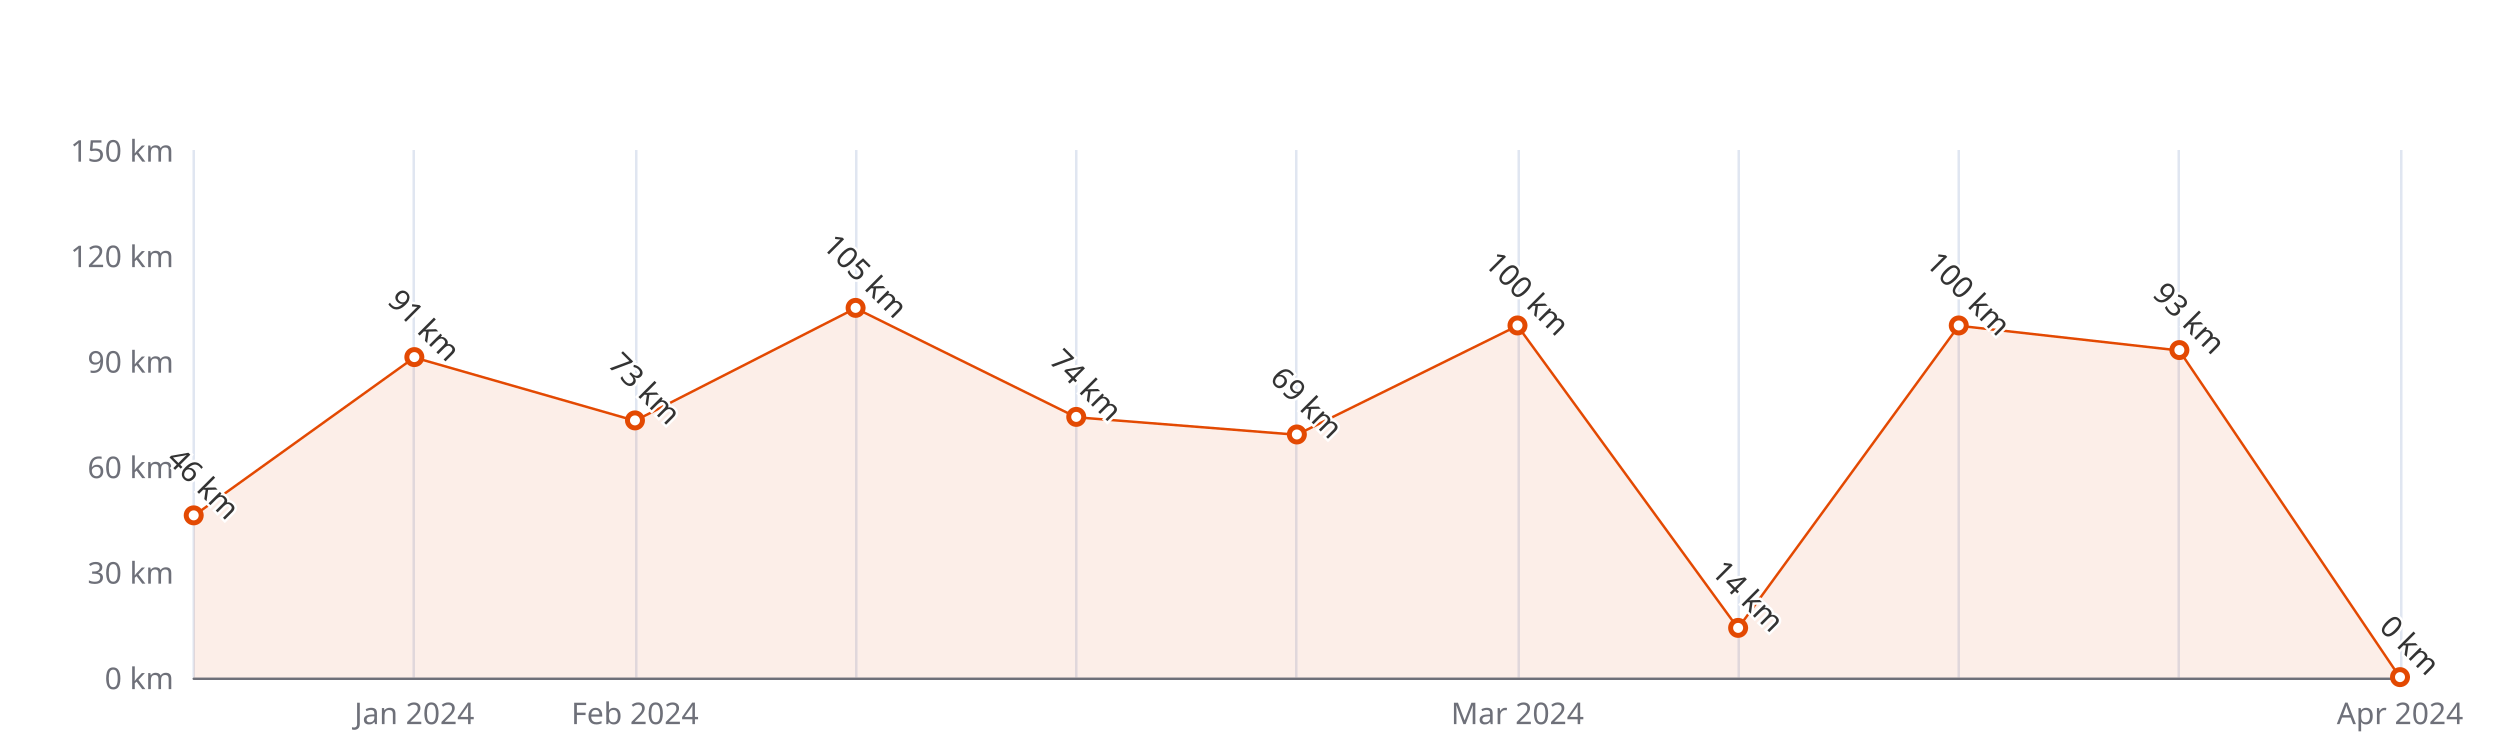
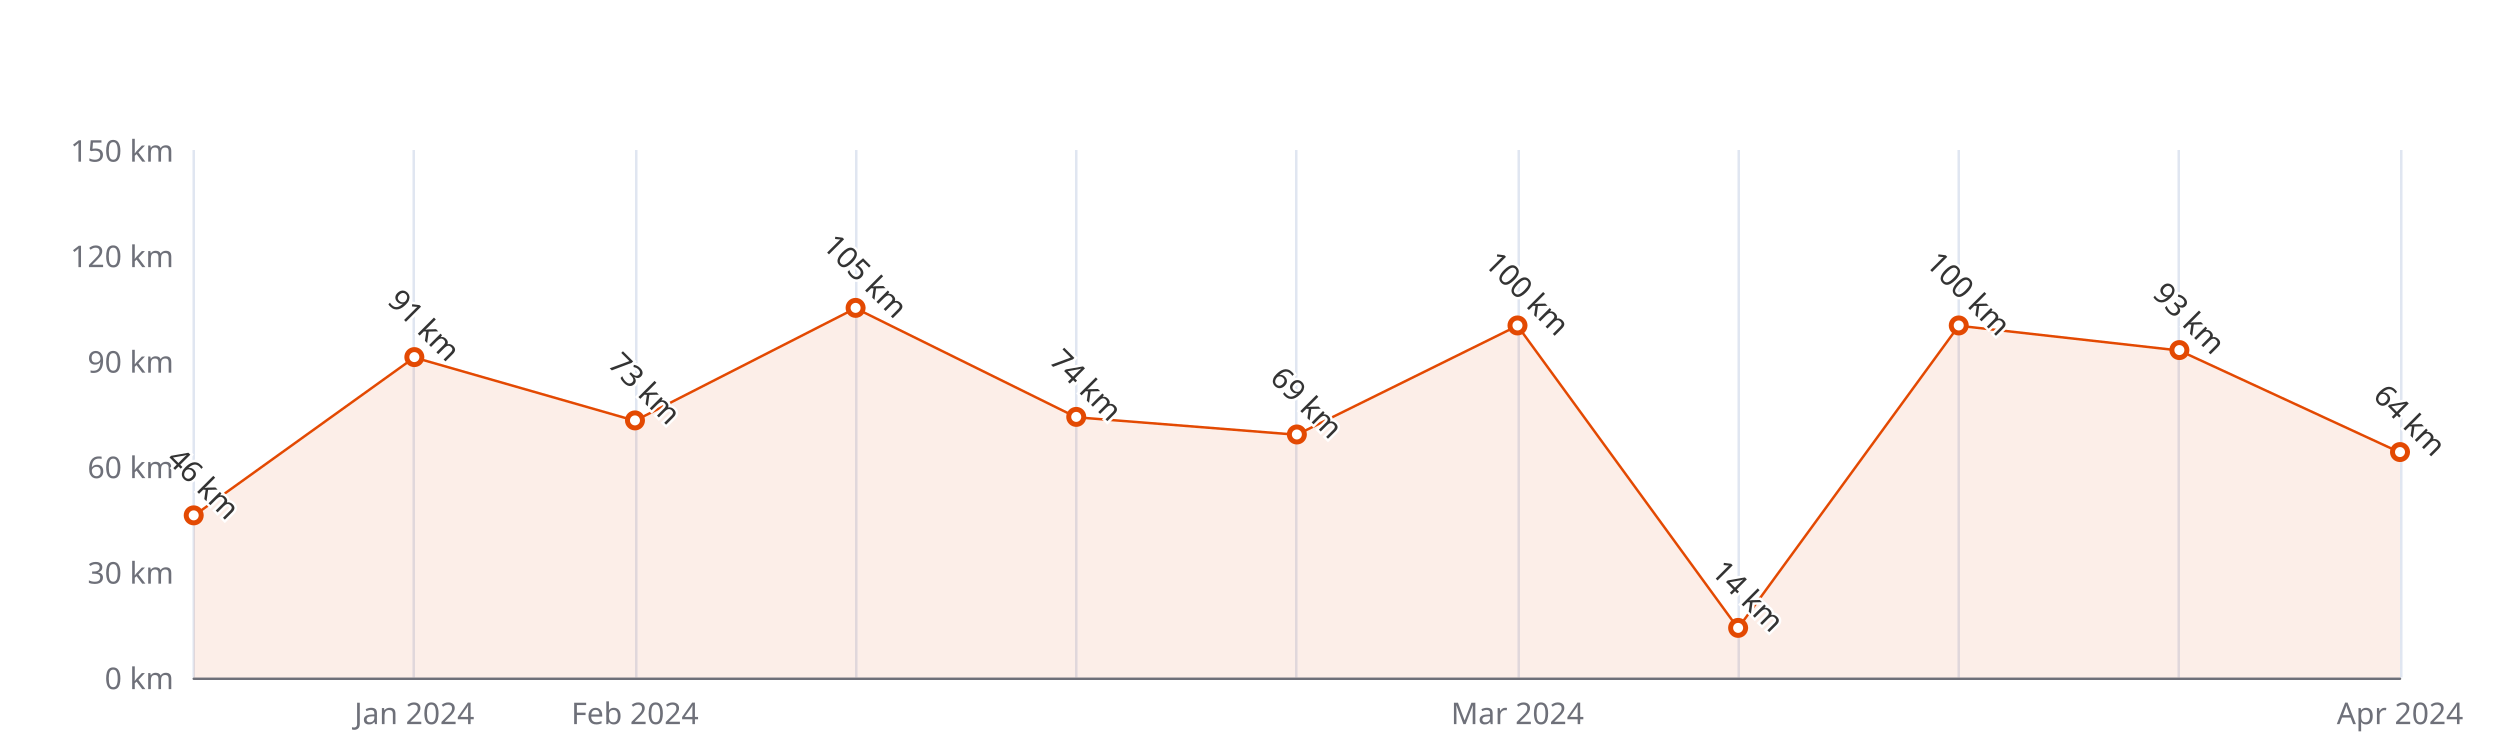
<svg xmlns="http://www.w3.org/2000/svg" width="1000" height="300" version="1.1" baseProfile="full" viewBox="0 0 1000 300">
  <rect width="1000" height="300" x="0" y="0" id="0" fill="#ffffff" />
  <path d="M77.5 60L77.5 271" fill="none" stroke="#E0E6F1" />
  <path d="M165.5 60L165.5 271" fill="none" stroke="#E0E6F1" />
  <path d="M254.5 60L254.5 271" fill="none" stroke="#E0E6F1" />
  <path d="M342.5 60L342.5 271" fill="none" stroke="#E0E6F1" />
  <path d="M430.5 60L430.5 271" fill="none" stroke="#E0E6F1" />
  <path d="M518.5 60L518.5 271" fill="none" stroke="#E0E6F1" />
  <path d="M607.5 60L607.5 271" fill="none" stroke="#E0E6F1" />
  <path d="M695.5 60L695.5 271" fill="none" stroke="#E0E6F1" />
  <path d="M783.5 60L783.5 271" fill="none" stroke="#E0E6F1" />
  <path d="M871.5 60L871.5 271" fill="none" stroke="#E0E6F1" />
  <path d="M960.5 60L960.5 271" fill="none" stroke="#E0E6F1" />
  <path d="M77.5 271.5L960 271.5" fill="none" stroke="#6E7079" stroke-linecap="round" />
  <text dominant-baseline="central" text-anchor="end" style="font-size:12px;font-family:sans-serif;" xml:space="preserve" transform="translate(69.48 271)" fill="#6E7079">0 km</text>
  <text dominant-baseline="central" text-anchor="end" style="font-size:12px;font-family:sans-serif;" xml:space="preserve" transform="translate(69.48 228.8)" fill="#6E7079">30 km</text>
  <text dominant-baseline="central" text-anchor="end" style="font-size:12px;font-family:sans-serif;" xml:space="preserve" transform="translate(69.48 186.6)" fill="#6E7079">60 km</text>
  <text dominant-baseline="central" text-anchor="end" style="font-size:12px;font-family:sans-serif;" xml:space="preserve" transform="translate(69.48 144.4)" fill="#6E7079">90 km</text>
  <text dominant-baseline="central" text-anchor="end" style="font-size:12px;font-family:sans-serif;" xml:space="preserve" transform="translate(69.48 102.2)" fill="#6E7079">120 km</text>
  <text dominant-baseline="central" text-anchor="end" style="font-size:12px;font-family:sans-serif;" xml:space="preserve" transform="translate(69.48 60)" fill="#6E7079">150 km</text>
  <text dominant-baseline="central" text-anchor="middle" style="font-size:12px;font-family:sans-serif;" xml:space="preserve" y="6" transform="translate(165.732 279)" fill="#6E7079">Jan 2024</text>
  <text dominant-baseline="central" text-anchor="middle" style="font-size:12px;font-family:sans-serif;" xml:space="preserve" y="6" transform="translate(253.984 279)" fill="#6E7079">Feb 2024</text>
  <text dominant-baseline="central" text-anchor="middle" style="font-size:12px;font-family:sans-serif;" xml:space="preserve" y="6" transform="translate(606.992 279)" fill="#6E7079">Mar 2024</text>
  <text dominant-baseline="central" text-anchor="middle" style="font-size:12px;font-family:sans-serif;" xml:space="preserve" y="6" transform="translate(960 279)" fill="#6E7079">Apr 2024</text>
  <g clip-path="url(#zr5-c0)">
-     <path d="M77.5 206.3L165.7 143L254 168.3L342.2 123.3L430.5 166.9L518.7 173.9L607 130.3L695.2 251.3L783.5 130.3L871.7 140.2L960 271L871.7 271L783.5 271L695.2 271L607 271L518.7 271L430.5 271L342.2 271L254 271L165.7 271L77.5 271Z" fill="rgb(227,73,2)" fill-opacity="0.09" />
-     <path d="M77.5 206.3L165.7 143L254 168.3L342.2 123.3L430.5 166.9L518.7 173.9L607 130.3L695.2 251.3L783.5 130.3L871.7 140.2L960 271" fill="none" stroke="#E34902" stroke-linejoin="bevel" />
+     <path d="M77.5 206.3L165.7 143L254 168.3L342.2 123.3L430.5 166.9L518.7 173.9L607 130.3L695.2 251.3L783.5 130.3L871.7 140.2L960 181L960 271L871.7 271L783.5 271L695.2 271L607 271L518.7 271L430.5 271L342.2 271L254 271L165.7 271L77.5 271Z" fill="rgb(227,73,2)" fill-opacity="0.09" />
+     <path d="M77.5 206.3L165.7 143L254 168.3L342.2 123.3L430.5 166.9L518.7 173.9L607 130.3L695.2 251.3L783.5 130.3L871.7 140.2L960 181" fill="none" stroke="#E34902" stroke-linejoin="bevel" />
  </g>
  <path d="M1 0A1 1 0 1 1 1 -0.1A1 1 0 0 1 1 0" transform="matrix(3,0,0,3,77.48,206.2933)" fill="#fff" stroke="#E34902" stroke-width="0.667" />
  <path d="M1 0A1 1 0 1 1 1 -0.1A1 1 0 0 1 1 0" transform="matrix(3,0,0,3,165.732,142.9933)" fill="#fff" stroke="#E34902" stroke-width="0.667" />
  <path d="M1 0A1 1 0 1 1 1 -0.1A1 1 0 0 1 1 0" transform="matrix(3,0,0,3,253.984,168.3133)" fill="#fff" stroke="#E34902" stroke-width="0.667" />
  <path d="M1 0A1 1 0 1 1 1 -0.1A1 1 0 0 1 1 0" transform="matrix(3,0,0,3,342.236,123.3)" fill="#fff" stroke="#E34902" stroke-width="0.667" />
  <path d="M1 0A1 1 0 1 1 1 -0.1A1 1 0 0 1 1 0" transform="matrix(3,0,0,3,430.488,166.9067)" fill="#fff" stroke="#E34902" stroke-width="0.667" />
  <path d="M1 0A1 1 0 1 1 1 -0.1A1 1 0 0 1 1 0" transform="matrix(3,0,0,3,518.74,173.94)" fill="#fff" stroke="#E34902" stroke-width="0.667" />
  <path d="M1 0A1 1 0 1 1 1 -0.1A1 1 0 0 1 1 0" transform="matrix(3,0,0,3,606.992,130.3333)" fill="#fff" stroke="#E34902" stroke-width="0.667" />
  <path d="M1 0A1 1 0 1 1 1 -0.1A1 1 0 0 1 1 0" transform="matrix(3,0,0,3,695.244,251.3067)" fill="#fff" stroke="#E34902" stroke-width="0.667" />
  <path d="M1 0A1 1 0 1 1 1 -0.1A1 1 0 0 1 1 0" transform="matrix(3,0,0,3,783.496,130.3333)" fill="#fff" stroke="#E34902" stroke-width="0.667" />
  <path d="M1 0A1 1 0 1 1 1 -0.1A1 1 0 0 1 1 0" transform="matrix(3,0,0,3,871.748,140.18)" fill="#fff" stroke="#E34902" stroke-width="0.667" />
-   <path d="M1 0A1 1 0 1 1 1 -0.1A1 1 0 0 1 1 0" transform="matrix(3,0,0,3,960,271)" fill="#fff" stroke="#E34902" stroke-width="0.667" />
+   <path d="M1 0A1 1 0 1 1 1 -0.1A1 1 0 0 1 1 0" transform="matrix(3,0,0,3,960,180.9733)" fill="#fff" stroke="#E34902" stroke-width="0.667" />
  <text dominant-baseline="central" text-anchor="middle" style="font-size:12px;font-family:sans-serif;" xml:space="preserve" y="-6" transform="matrix(0.707,0.707,-0.707,0.707,77.48,197.2933)" fill="#333" stroke="rgb(255,255,255)" stroke-width="2" paint-order="stroke" stroke-miterlimit="2">46 km</text>
  <text dominant-baseline="central" text-anchor="middle" style="font-size:12px;font-family:sans-serif;" xml:space="preserve" y="-6" transform="matrix(0.707,0.707,-0.707,0.707,165.732,133.9933)" fill="#333" stroke="rgb(255,255,255)" stroke-width="2" paint-order="stroke" stroke-miterlimit="2">91 km</text>
  <text dominant-baseline="central" text-anchor="middle" style="font-size:12px;font-family:sans-serif;" xml:space="preserve" y="-6" transform="matrix(0.707,0.707,-0.707,0.707,253.984,159.3133)" fill="#333" stroke="rgb(255,255,255)" stroke-width="2" paint-order="stroke" stroke-miterlimit="2">73 km</text>
  <text dominant-baseline="central" text-anchor="middle" style="font-size:12px;font-family:sans-serif;" xml:space="preserve" y="-6" transform="matrix(0.707,0.707,-0.707,0.707,342.236,114.3)" fill="#333" stroke="rgb(255,255,255)" stroke-width="2" paint-order="stroke" stroke-miterlimit="2">105 km</text>
  <text dominant-baseline="central" text-anchor="middle" style="font-size:12px;font-family:sans-serif;" xml:space="preserve" y="-6" transform="matrix(0.707,0.707,-0.707,0.707,430.488,157.9067)" fill="#333" stroke="rgb(255,255,255)" stroke-width="2" paint-order="stroke" stroke-miterlimit="2">74 km</text>
  <text dominant-baseline="central" text-anchor="middle" style="font-size:12px;font-family:sans-serif;" xml:space="preserve" y="-6" transform="matrix(0.707,0.707,-0.707,0.707,518.74,164.94)" fill="#333" stroke="rgb(255,255,255)" stroke-width="2" paint-order="stroke" stroke-miterlimit="2">69 km</text>
  <text dominant-baseline="central" text-anchor="middle" style="font-size:12px;font-family:sans-serif;" xml:space="preserve" y="-6" transform="matrix(0.707,0.707,-0.707,0.707,606.992,121.3333)" fill="#333" stroke="rgb(255,255,255)" stroke-width="2" paint-order="stroke" stroke-miterlimit="2">100 km</text>
  <text dominant-baseline="central" text-anchor="middle" style="font-size:12px;font-family:sans-serif;" xml:space="preserve" y="-6" transform="matrix(0.707,0.707,-0.707,0.707,695.244,242.3067)" fill="#333" stroke="rgb(255,255,255)" stroke-width="2" paint-order="stroke" stroke-miterlimit="2">14 km</text>
  <text dominant-baseline="central" text-anchor="middle" style="font-size:12px;font-family:sans-serif;" xml:space="preserve" y="-6" transform="matrix(0.707,0.707,-0.707,0.707,783.496,121.3333)" fill="#333" stroke="rgb(255,255,255)" stroke-width="2" paint-order="stroke" stroke-miterlimit="2">100 km</text>
  <text dominant-baseline="central" text-anchor="middle" style="font-size:12px;font-family:sans-serif;" xml:space="preserve" y="-6" transform="matrix(0.707,0.707,-0.707,0.707,871.748,131.18)" fill="#333" stroke="rgb(255,255,255)" stroke-width="2" paint-order="stroke" stroke-miterlimit="2">93 km</text>
-   <text dominant-baseline="central" text-anchor="middle" style="font-size:12px;font-family:sans-serif;" xml:space="preserve" y="-6" transform="matrix(0.707,0.707,-0.707,0.707,960,262)" fill="#333" stroke="rgb(255,255,255)" stroke-width="2" paint-order="stroke" stroke-miterlimit="2">0 km</text>
+   <text dominant-baseline="central" text-anchor="middle" style="font-size:12px;font-family:sans-serif;" xml:space="preserve" y="-6" transform="matrix(0.707,0.707,-0.707,0.707,960,171.9733)" fill="#333" stroke="rgb(255,255,255)" stroke-width="2" paint-order="stroke" stroke-miterlimit="2">64 km</text>
  <defs>
    <clipPath id="zr5-c0">
      <path d="M76 59.5l884 0l0 212l-884 0Z" fill="#000" />
    </clipPath>
  </defs>
</svg>
